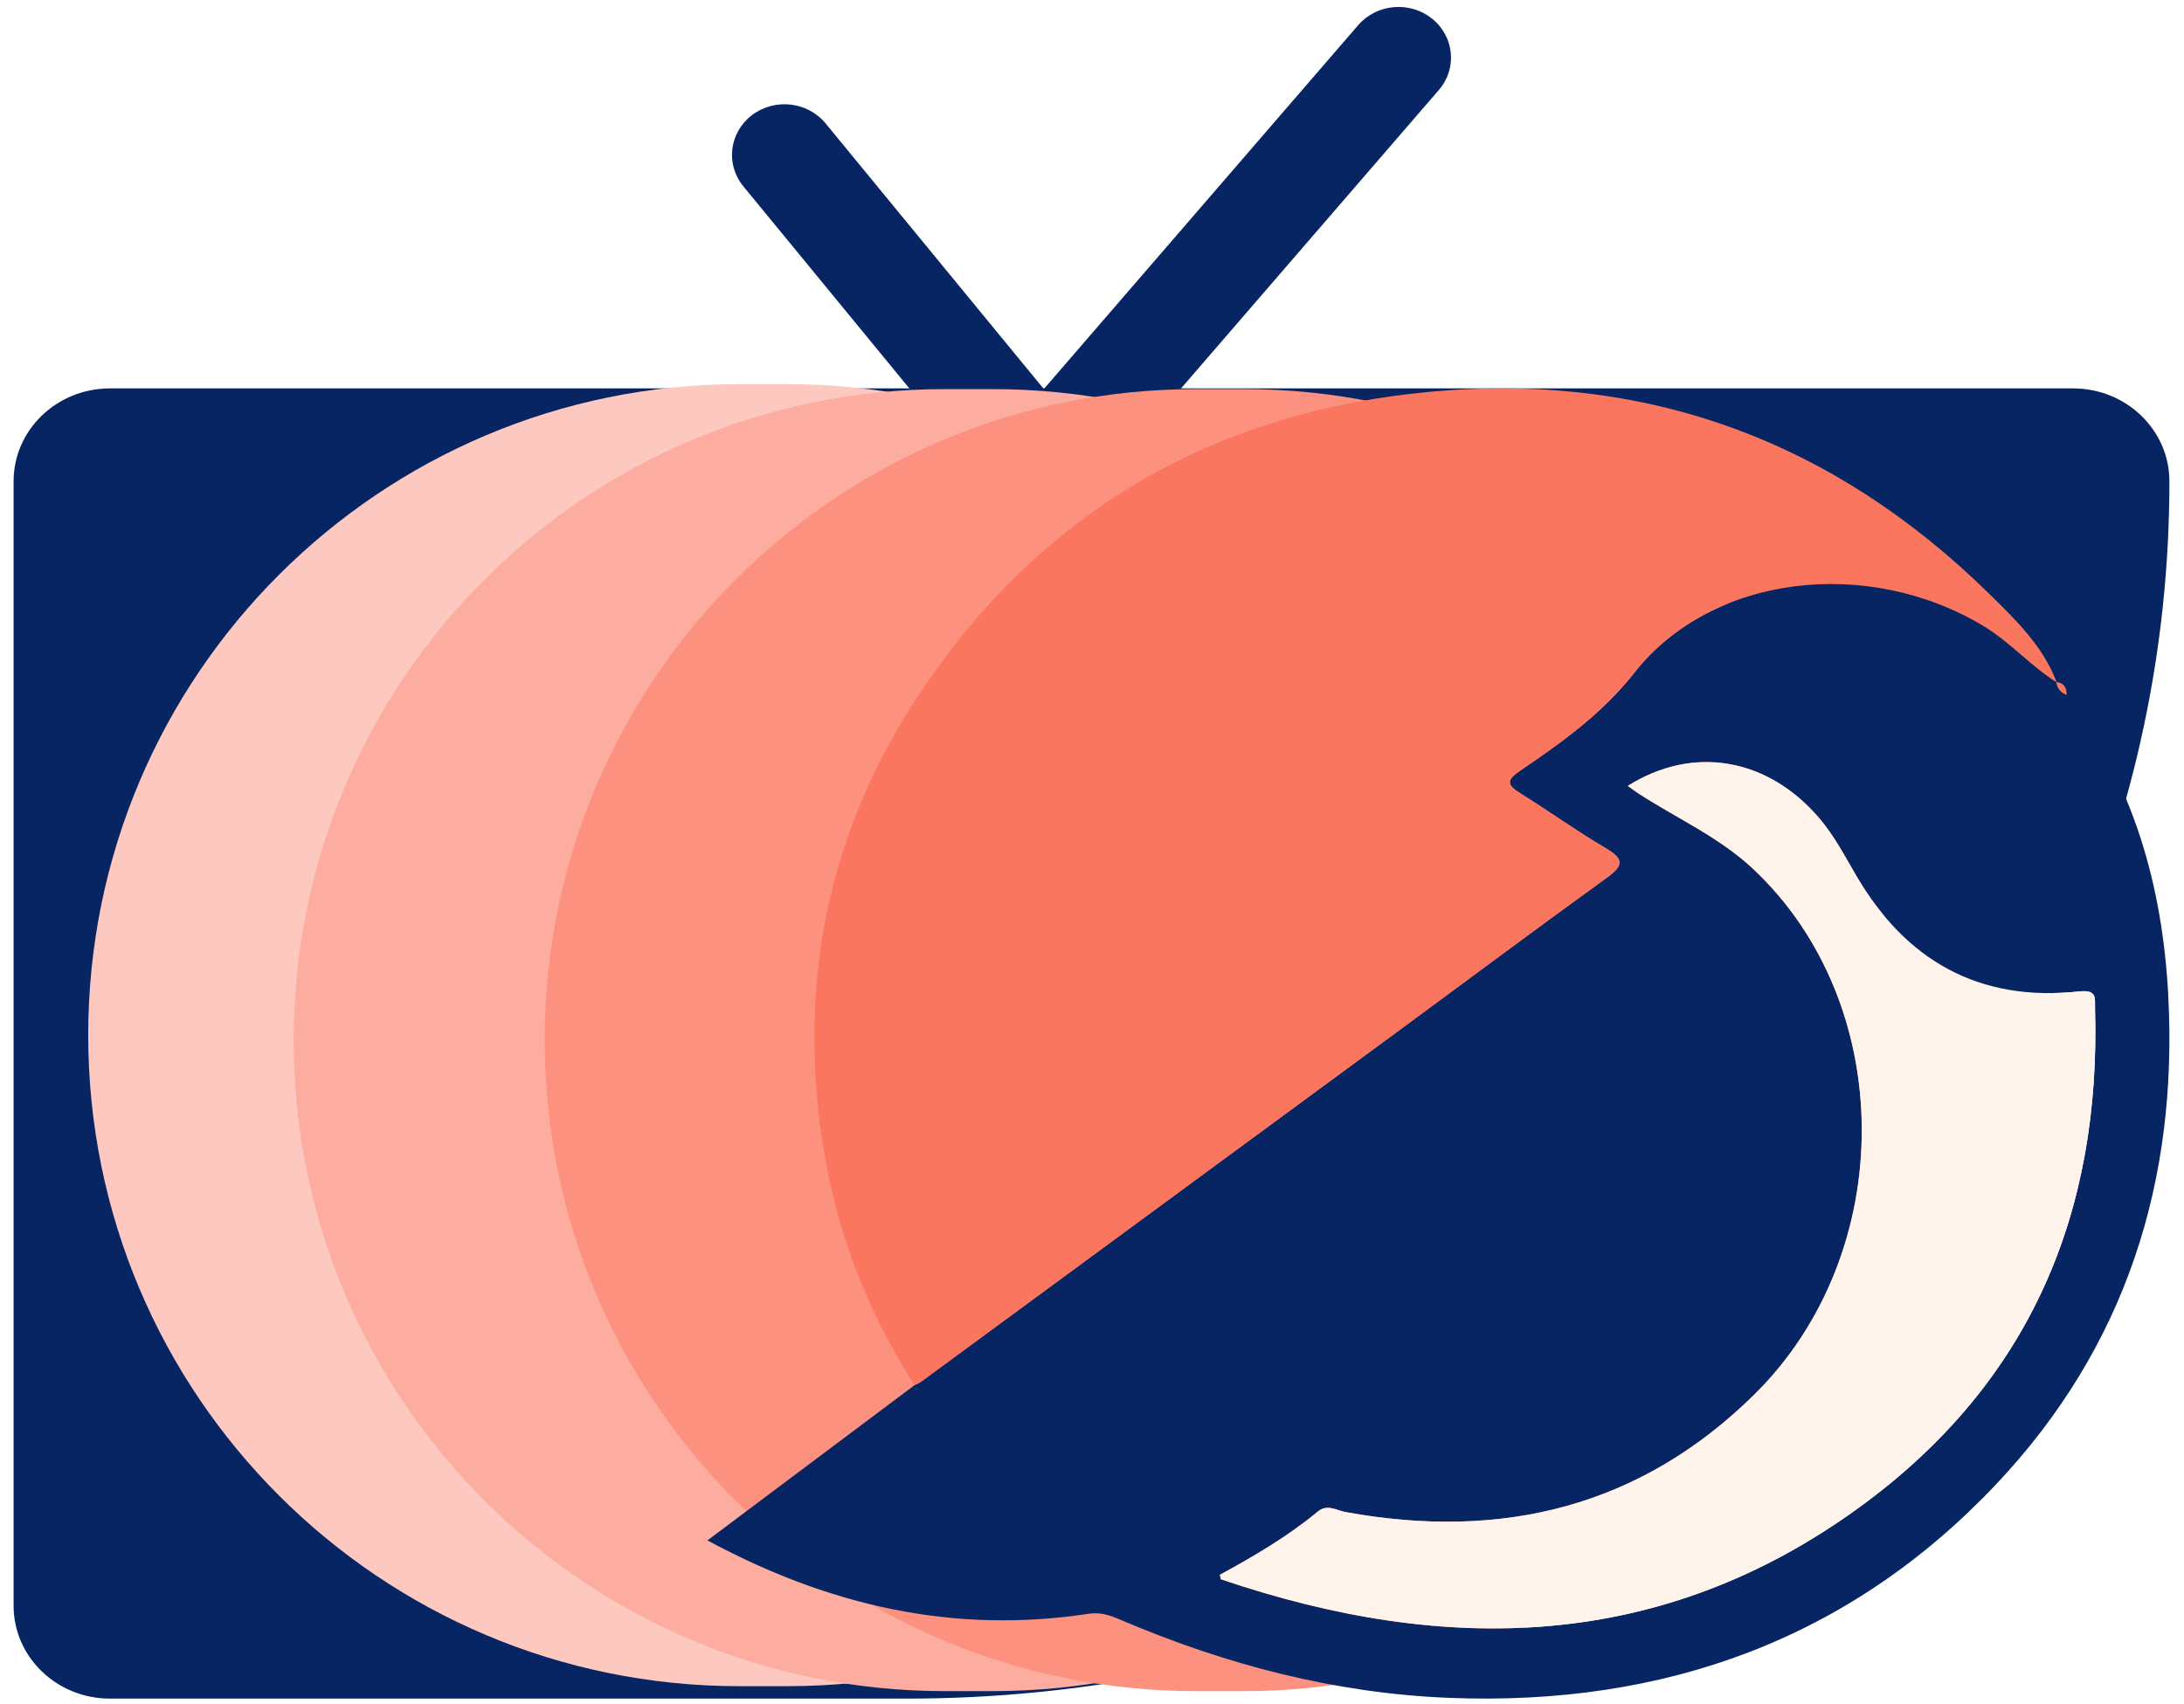
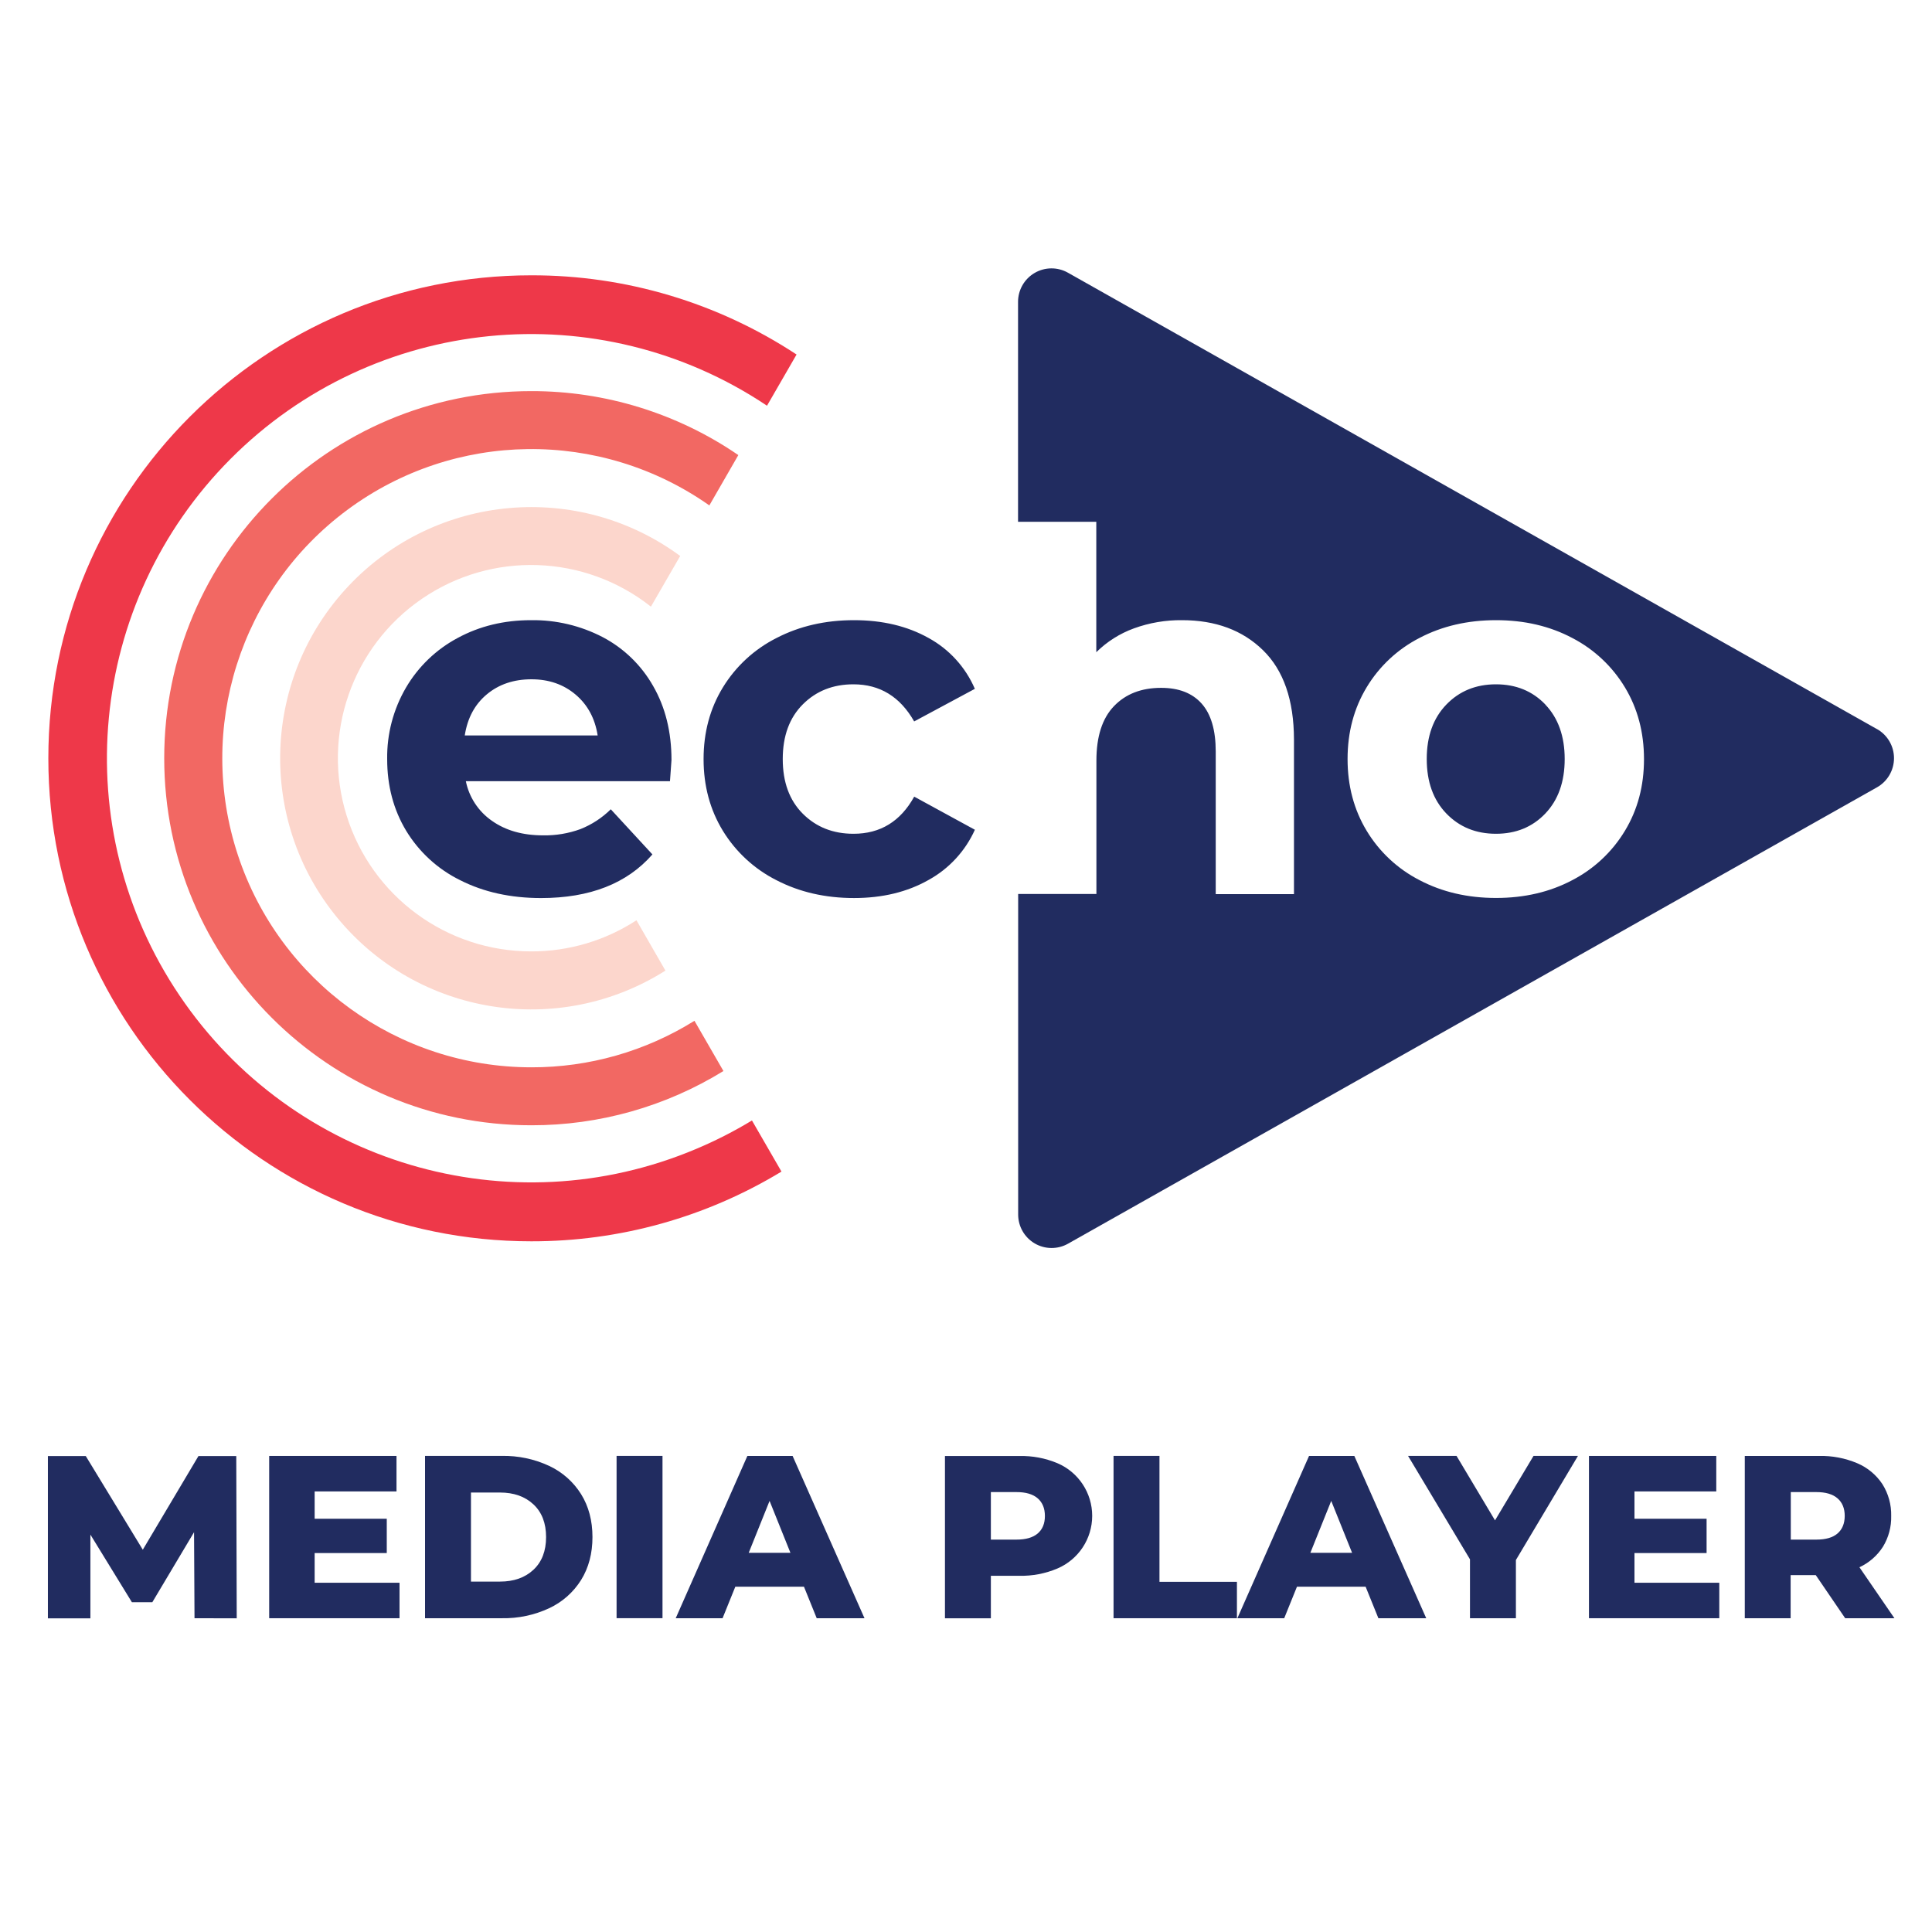
- <svg xmlns="http://www.w3.org/2000/svg" width="141" height="110" viewBox="0 0 141 110" fill="none">
-   <path d="M67.258 35.491L47.991 12.032C46.828 10.617 47.075 8.56 48.542 7.439C50.009 6.318 52.142 6.556 53.304 7.972L67.39 25.121L87.683 1.626C88.882 0.238 91.019 0.05 92.458 1.206C93.896 2.362 94.091 4.424 92.893 5.811L67.258 35.491Z" fill="#082563" />
-   <path d="M7.097 109.688H58.56C103.57 109.688 140.058 74.493 140.058 31.08C140.058 27.767 137.273 25.081 133.838 25.081H7.097C3.662 25.081 0.877 27.767 0.877 31.08V103.688C0.877 107.002 3.662 109.688 7.097 109.688Z" fill="#082563" />
-   <path d="M5.695 66.847C5.695 43.629 24.517 24.807 47.735 24.807H50.826C74.044 24.807 92.865 43.629 92.865 66.847C92.865 90.064 74.044 108.886 50.826 108.886H47.735C24.517 108.886 5.695 90.064 5.695 66.847Z" fill="#FDC8BF" />
-   <path d="M18.956 67.166C18.956 43.948 37.778 25.127 60.996 25.127H64.087C87.305 25.127 106.127 43.948 106.127 67.166C106.127 90.384 87.305 109.205 64.087 109.205H60.996C37.778 109.205 18.956 90.384 18.956 67.166Z" fill="#FDAD9F" />
-   <path d="M35.167 67.166C35.167 43.948 53.989 25.127 77.206 25.127H80.297C103.515 25.127 122.337 43.948 122.337 67.166C122.337 90.384 103.515 109.205 80.297 109.205H77.206C53.989 109.205 35.167 90.384 35.167 67.166Z" fill="#FC917F" />
-   <path d="M133.422 44.873C137.77 50.666 139.615 57.255 139.984 64.287C140.611 76.217 137.284 86.936 128.871 95.848C119.438 105.84 107.472 110.192 93.57 109.641C86.168 109.348 79.118 107.492 72.356 104.605C71.682 104.317 71.066 104.09 70.267 104.211C61.558 105.535 53.493 103.69 45.673 99.472C50.223 96.06 54.635 92.752 59.048 89.444C59.194 89.367 59.355 89.307 59.486 89.21C69.671 81.727 79.855 74.243 90.036 66.753C94.611 63.388 99.158 59.986 103.763 56.66C104.906 55.834 104.771 55.424 103.636 54.754C101.76 53.65 99.992 52.376 98.145 51.224C97.27 50.678 97.242 50.378 98.145 49.764C100.841 47.93 103.43 46.093 105.514 43.441C110.516 37.076 120.593 35.936 128.043 40.42C129.781 41.466 131.078 42.995 132.777 44.06L132.758 44.039C132.808 44.444 133.023 44.727 133.422 44.873ZM105.092 50.749C105.337 50.924 105.547 51.089 105.771 51.233C108.246 52.839 110.991 54.056 113.167 56.094C122.495 64.832 122.564 80.902 113.232 90.081C105.916 97.279 97.015 99.497 86.874 97.642C86.305 97.538 85.684 97.112 85.099 97.595C83.143 99.211 80.952 100.501 78.752 101.693C78.807 101.887 78.808 101.977 78.839 101.987C93.373 106.924 107.305 106.615 120.07 97.313C131.128 89.255 135.638 78.244 135.256 65.125C135.237 64.483 135.42 63.894 134.242 64.021C127.713 64.73 123.037 61.979 119.867 56.593C119.116 55.316 118.441 53.998 117.468 52.853C114.14 48.938 109.316 48.088 105.092 50.749Z" fill="#082563" />
-   <path d="M132.777 44.06C131.079 42.995 129.782 41.465 128.043 40.42C120.593 35.936 110.516 37.076 105.514 43.441C103.43 46.093 100.841 47.93 98.146 49.763C97.242 50.378 97.27 50.678 98.146 51.224C99.993 52.375 101.76 53.649 103.636 54.754C104.771 55.424 104.906 55.834 103.764 56.66C99.159 59.986 94.611 63.388 90.036 66.753C79.855 74.243 69.671 81.727 59.486 89.21C59.355 89.306 59.194 89.367 59.048 89.444C55.497 83.949 53.48 77.978 52.812 71.53C51.836 62.094 53.864 53.29 59.035 45.304C66.643 33.555 77.692 26.737 92.035 25.328C106.315 23.925 118.438 28.529 128.436 38.356C130.138 40.029 131.92 41.744 132.777 44.06Z" fill="#FB765F" />
-   <path d="M133.422 44.873C133.023 44.727 132.808 44.444 132.758 44.039C133.267 44.104 133.43 44.426 133.422 44.873Z" fill="#FB765F" />
-   <path d="M105.092 50.749C109.316 48.088 114.14 48.938 117.468 52.853C118.442 53.998 119.117 55.316 119.867 56.593C123.037 61.979 127.713 64.729 134.242 64.021C135.421 63.894 135.237 64.483 135.256 65.125C135.639 78.244 131.128 89.255 120.07 97.313C107.305 106.615 93.373 106.923 78.839 101.987C78.808 101.977 78.807 101.887 78.752 101.693C80.952 100.5 83.143 99.211 85.099 97.595C85.684 97.112 86.305 97.538 86.874 97.642C97.015 99.497 105.916 97.279 113.232 90.081C122.564 80.902 122.495 64.832 113.167 56.094C110.991 54.055 108.246 52.839 105.771 51.233C105.547 51.089 105.337 50.924 105.092 50.749Z" fill="#FEF4EB" />
+ <svg xmlns="http://www.w3.org/2000/svg" id="Layer_1" data-name="Layer 1" viewBox="0 0 1000 1000">
+   <defs>
+     <style>.cls-1{fill:#212c60;}.cls-2{fill:#ee3849;}.cls-3{fill:#f26863;}.cls-4{fill:#fcd6cc;}</style>
+   </defs>
+   <path class="cls-1" d="M347.56,393.4q0-21.81-9.48-38.29A64.45,64.45,0,0,0,312,329.8,77.94,77.94,0,0,0,274.87,321q-21,0-38,9.22a68.15,68.15,0,0,0-26.74,25.7,71.36,71.36,0,0,0-9.73,37q0,20.78,9.86,37.13a67.55,67.55,0,0,0,28,25.57q18.17,9.21,41.8,9.21,37.9,0,57.63-22.58l-21.55-23.37a47,47,0,0,1-15.7,10.26,53.71,53.71,0,0,1-19.34,3.24q-15.84,0-26.48-7.53a32.86,32.86,0,0,1-13.5-20.51H346.78Q347.56,394.18,347.56,393.4Zm-107-12.72q2.07-13.5,11.42-21.29t23.11-7.79q13.49,0,22.84,7.92t11.42,21.16Zm201.19,50.88q-15.84,0-26.22-10.38t-10.38-28.3q0-17.91,10.38-28.3t26.22-10.38q20.5,0,31.42,19.21l31.41-16.87a54.63,54.63,0,0,0-24-26.35Q464.12,321,442.05,321q-22.32,0-40.11,9.22a68.93,68.93,0,0,0-27.77,25.57q-10,16.35-10,37.12t10,37.13a69,69,0,0,0,27.77,25.57q17.79,9.21,40.11,9.21,22.07,0,38.55-9.34a55.8,55.8,0,0,0,24-26l-31.41-17.14Q462.56,431.57,441.79,431.56Zm358.13-66.85q10,10.52,10,28.17t-10,28.17q-10,10.51-25.57,10.51t-25.71-10.51q-10.11-10.51-10.12-28.17t10.12-28.17q10.13-10.51,25.71-10.51T799.92,364.71Zm171.61,12.65L552.76,141.15a17.31,17.31,0,0,0-25.82,15.08V270.09h40.5v67.49a53.91,53.91,0,0,1,19.47-12.33A70.57,70.57,0,0,1,611.83,321q26,0,41.93,15.58t16,46.21v80h-40.5V389q0-16.62-7.27-24.8t-21-8.17q-15.31,0-24.4,9.47t-9.09,28.17v69.06h-40.5V628.65a17.31,17.31,0,0,0,25.82,15.08L971.53,407.52A17.32,17.32,0,0,0,971.53,377.36ZM841.07,430a68.78,68.78,0,0,1-27.26,25.57q-17.4,9.21-39.46,9.21t-39.59-9.21A68.42,68.42,0,0,1,707.37,430q-9.87-16.36-9.87-37.13t9.87-37.12a68.35,68.35,0,0,1,27.39-25.57Q752.28,321,774.35,321t39.46,9.22a68.71,68.71,0,0,1,27.26,25.57q9.85,16.35,9.86,37.12T841.07,430Z" />
+   <path class="cls-2" d="M360.4,594.65A219.54,219.54,0,1,1,397,210l15.3-26.5a248.83,248.83,0,0,0-137.28-41c-138.08,0-250,111.93-250,250s111.92,250,250,250a248.89,248.89,0,0,0,129.47-36.09l-15.28-26.46A219.29,219.29,0,0,1,360.4,594.65Z" />
+   <path class="cls-3" d="M275,552.44A160,160,0,1,1,367.16,261.6l15-26.05A189.11,189.11,0,0,0,275,202.44c-104.94,0-190,85.07-190,190s85.06,190,190,190a189.07,189.07,0,0,0,99.45-28.08l-15-26A158.88,158.88,0,0,1,275,552.44Z" />
+   <path class="cls-4" d="M275,492.44A100,100,0,1,1,336.92,314l15.15-26.23a130,130,0,1,0-7.64,214.61l-15-26.05A99.35,99.35,0,0,1,275,492.44Z" />
+   <path class="cls-1" d="M100.68,837.59l-.24-44.53-21.6,36.25H68.27l-21.48-35v43.33h-22v-84H44.39l29.52,48.49,28.81-48.49h19.57l.24,84Z" />
+   <path class="cls-1" d="M206.79,819.23v18.36H139.33v-84h65.9v18.37H162.86V786.1h37.33v17.76H162.86v15.37Z" />
+   <path class="cls-1" d="M220,753.57h39.73a55.6,55.6,0,0,1,24.48,5.16,38.92,38.92,0,0,1,16.57,14.65q5.88,9.48,5.88,22.2t-5.88,22.21a38.89,38.89,0,0,1-16.57,14.64,55.6,55.6,0,0,1-24.48,5.16H220Zm38.77,65.06q10.8,0,17.34-6.12t6.54-16.93q0-10.8-6.54-16.92t-17.34-6.13h-15v46.1Z" />
+   <path class="cls-1" d="M319.14,753.57h23.77v84H319.14Z" />
+   <path class="cls-1" d="M416.13,821.27H380.6L374,837.59H349.75l37.09-84h23.41l37.21,84H422.73Zm-7-17.53-10.8-26.88-10.8,26.88Z" />
+   <path class="cls-1" d="M547.32,757.35a29.63,29.63,0,0,1,0,54.5,47.91,47.91,0,0,1-19.8,3.78H512.87v22H489.11v-84h38.41A47.91,47.91,0,0,1,547.32,757.35Zm-10.2,36.37q3.72-3.18,3.72-9.06t-3.72-9.12q-3.72-3.24-11-3.24H512.87v24.6h13.21Q533.4,796.9,537.12,793.72Z" />
+   <path class="cls-1" d="M576.37,753.57h23.77v65.18h40.09v18.84H576.37Z" />
+   <path class="cls-1" d="M706.84,821.27H671.31l-6.6,16.32H640.47l37.09-84H701l37.21,84H713.45Zm-7-17.53-10.8-26.88-10.8,26.88Z" />
+   <path class="cls-1" d="M784.63,807.46v30.13H760.86V807.11l-32.05-53.54H753.9l19.92,33.37,19.93-33.37h23Z" />
+   <path class="cls-1" d="M889.9,819.23v18.36H822.44v-84h65.9v18.37H846V786.1h37.33v17.76H846v15.37Z" />
+   <path class="cls-1" d="M939.83,815.27h-13v22.32H903.1v-84h38.41a48,48,0,0,1,19.81,3.78,29.36,29.36,0,0,1,13,10.8,29.67,29.67,0,0,1,4.56,16.51,29.26,29.26,0,0,1-4.26,15.9,28.83,28.83,0,0,1-12.18,10.63l18.12,26.4H955.07Zm11.28-39.73q-3.72-3.24-11-3.24h-13.2v24.6h13.2q7.32,0,11-3.18t3.72-9.06Q954.83,778.78,951.11,775.54Z" />
</svg>
